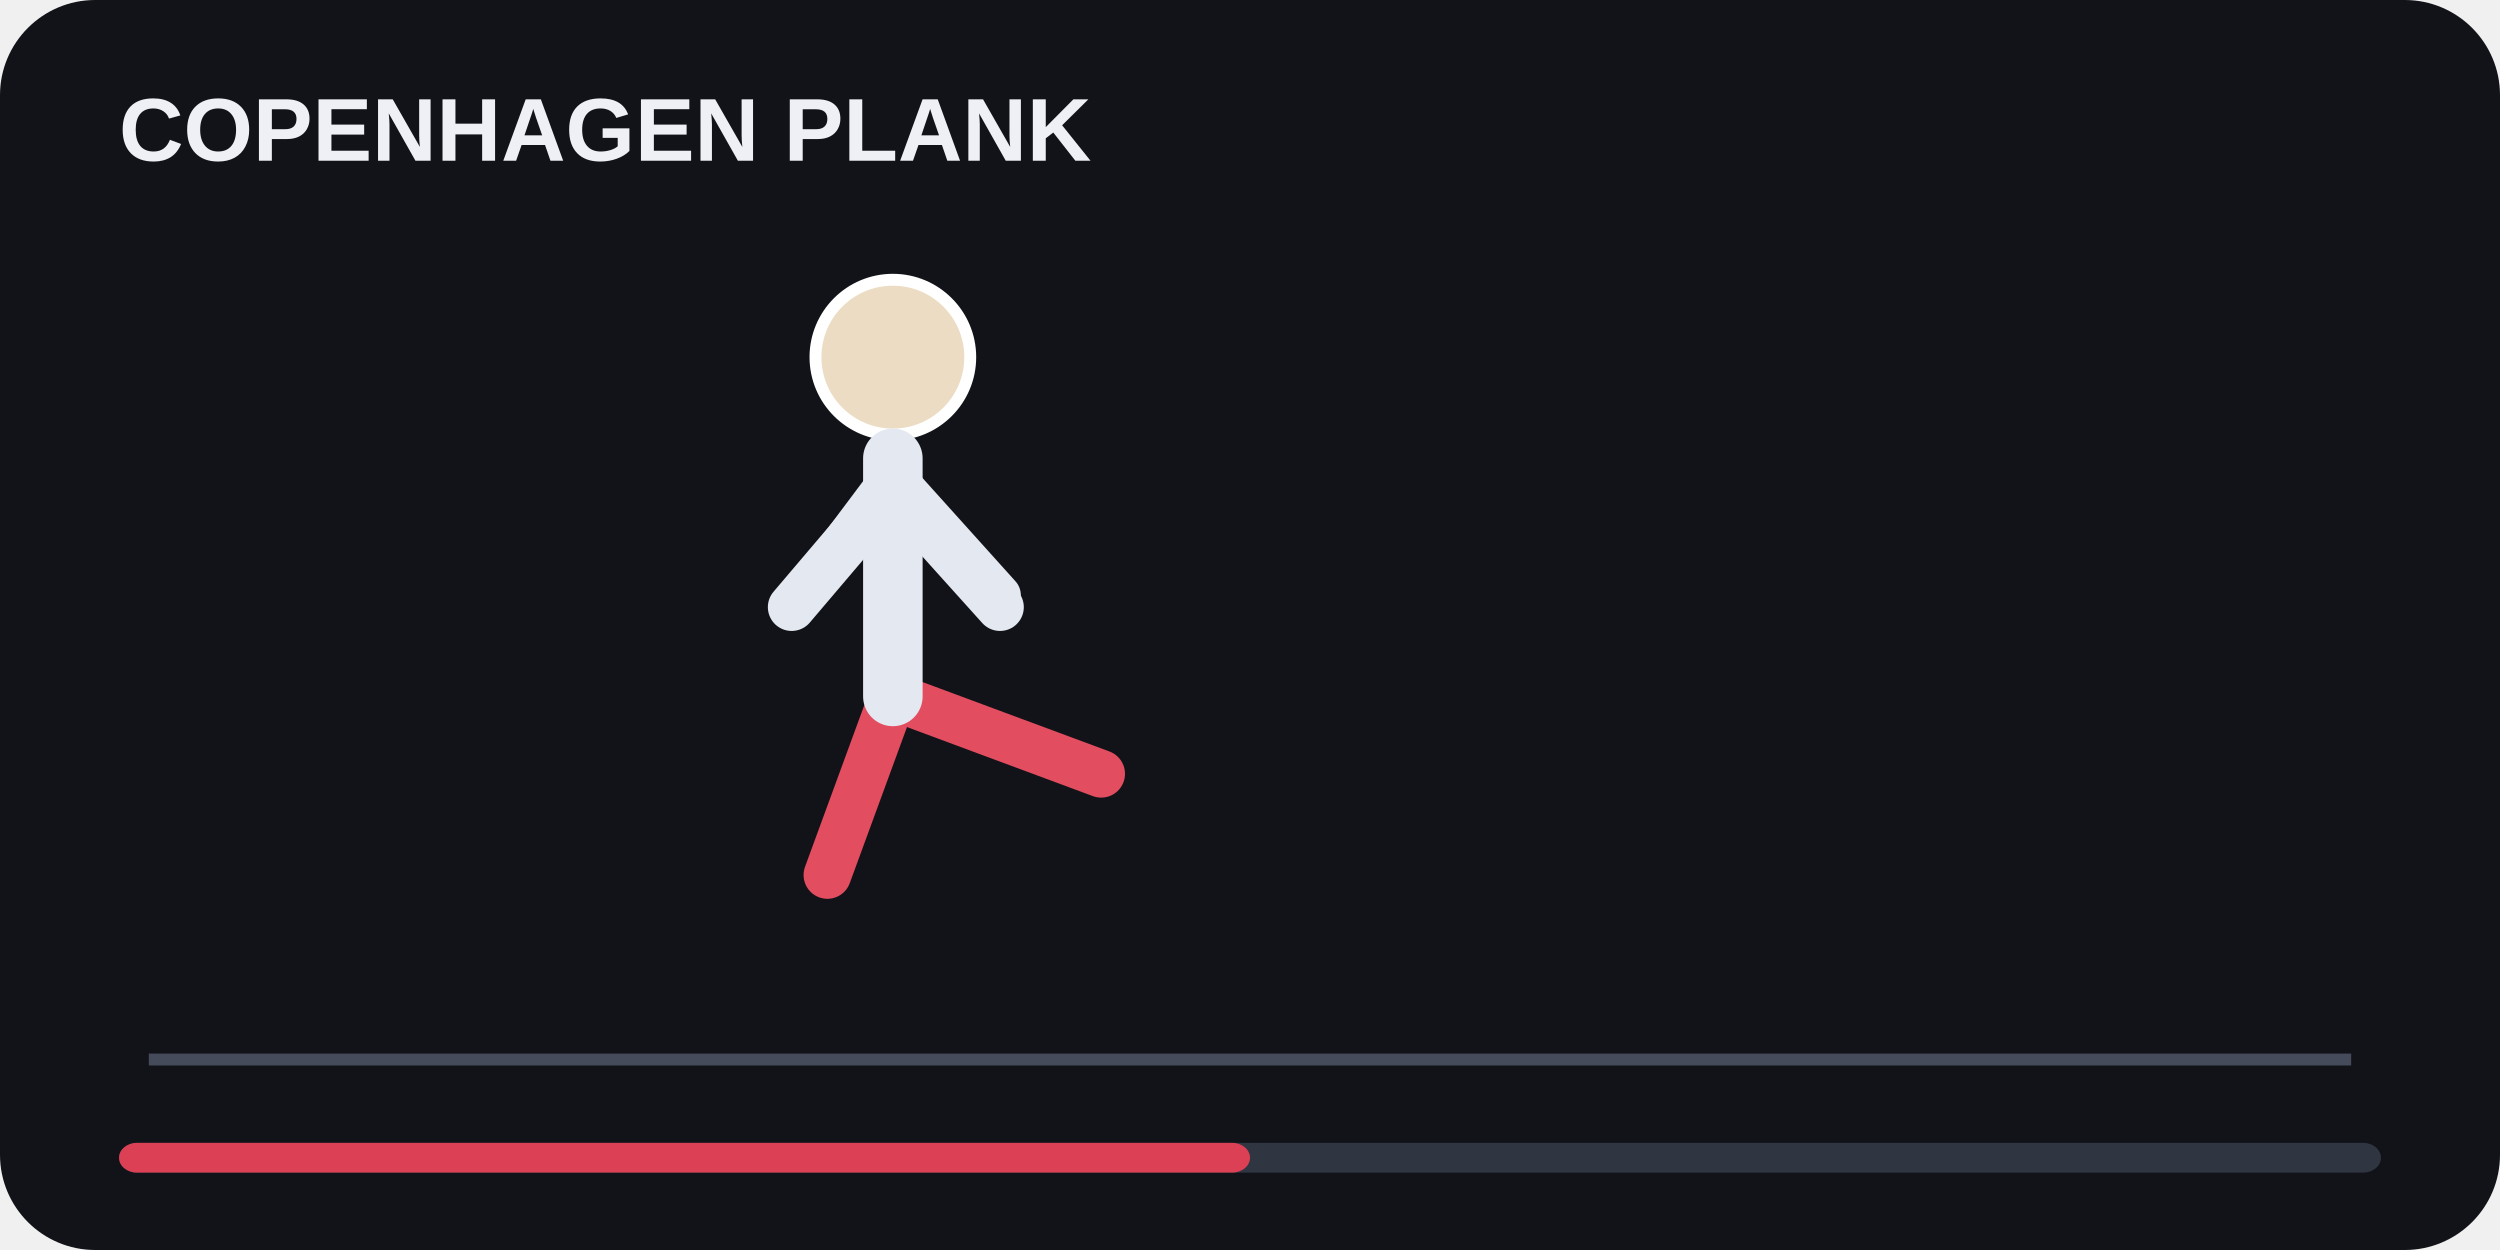
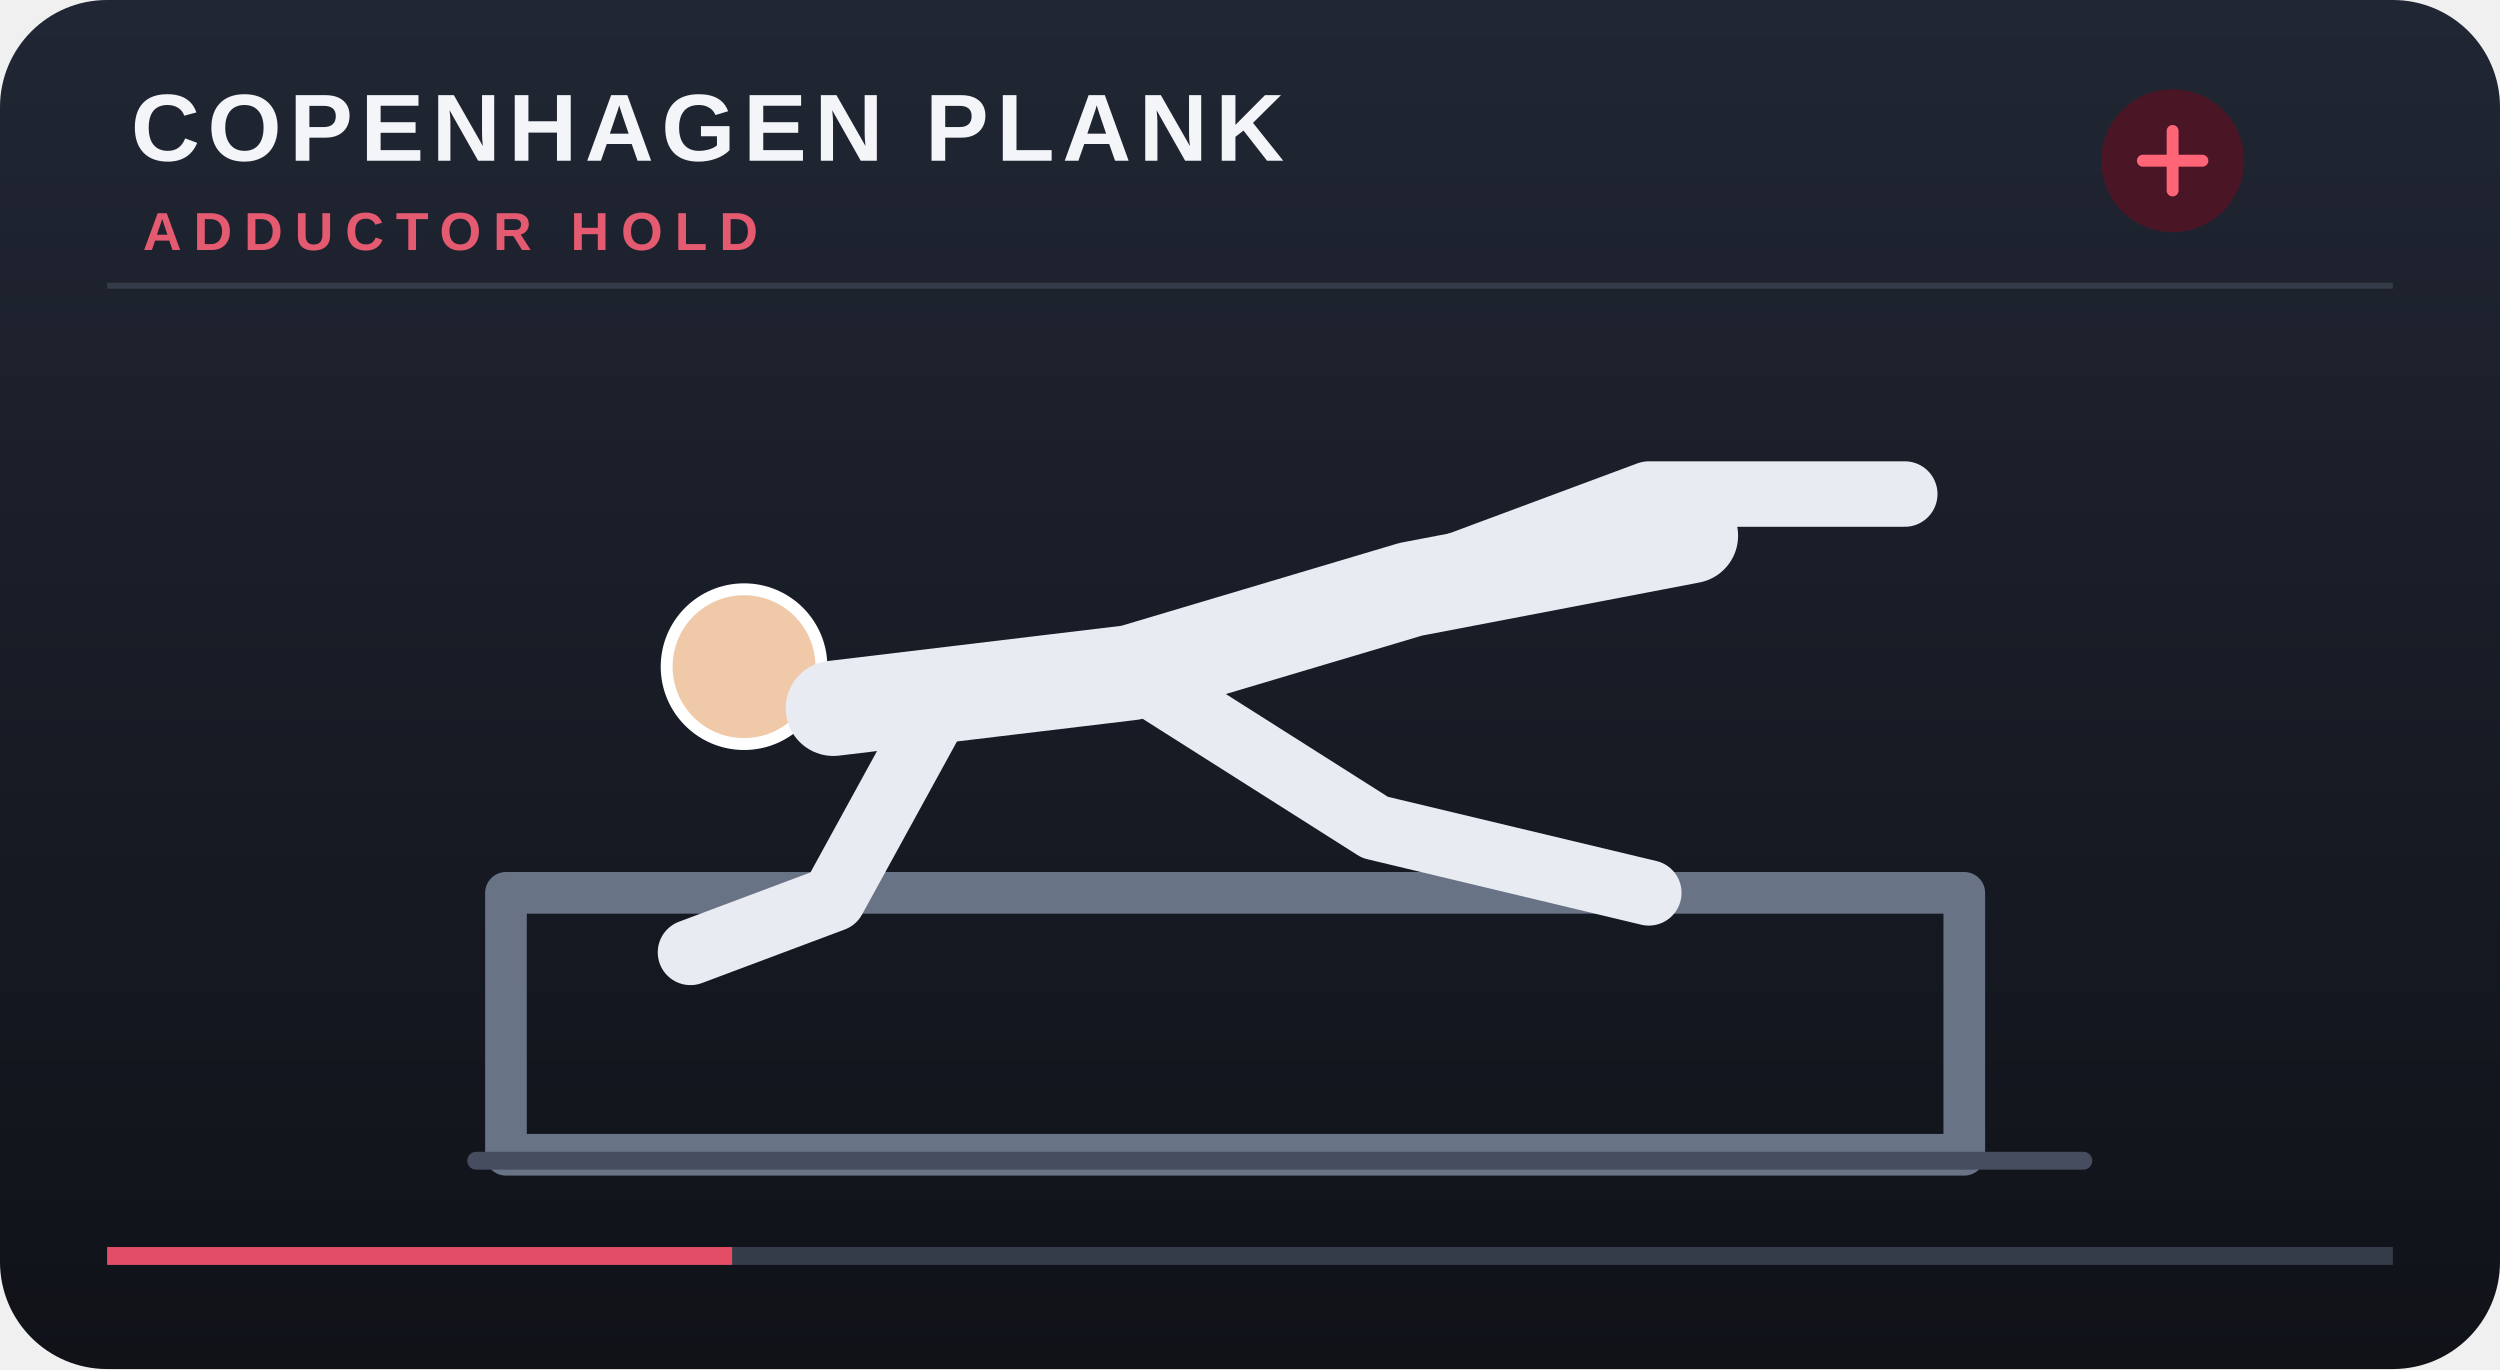
- <svg xmlns="http://www.w3.org/2000/svg" viewBox="0 0 420 210">
-   <rect width="420" height="210" rx="16" fill="#121318" />
-   <text x="20" y="27" fill="#eef0f5" font-family="Arial" font-size="15" font-weight="bold">COPENHAGEN PLANK</text>
-   <path d="M25 178 H395" stroke="#454b5b" stroke-width="2" />
-   <g transform="translate(115 22)">
-     <g stroke="#e4e8f0" stroke-width="8" stroke-linecap="round" stroke-linejoin="round" fill="none">
-       <path d="M35 55 L35 95" />
-       <path d="M35 60 L18 80 M35 60 L53 80" />
-       <path d="M18 80 L35 55 L53 80 M35 55 L75 65 M75 65 L105 65 M35 55 L15 65" stroke="none" />
-     </g>
-     <g stroke="#e4e8f0" stroke-width="7" stroke-linecap="round" fill="none">
-       <path d="M35 58 L20 78 M35 58 L53 78" />
-     </g>
-     <g stroke="#e34d60" stroke-width="8" stroke-linecap="round" fill="none">
-       <path d="M35 95 L24 125">
-         <animateTransform attributeName="transform" type="translate" values="0 0;0 0;0 0" dur="1s" repeatCount="indefinite" />
-       </path>
-       <path d="M35 95 L70 108">
-         <animateTransform attributeName="transform" type="rotate" values="0 35 95;18 35 95;0 35 95" dur="1.2s" repeatCount="indefinite" />
-       </path>
-     </g>
-     <circle cx="35" cy="38" r="13" fill="#ebdcc3" stroke="#fff" stroke-width="2" />
-     <path d="M35 55 L35 95" stroke="#e4e8f0" stroke-width="10" stroke-linecap="round">
-       <animateTransform attributeName="transform" type="translate" values="0 0;0 2;0 0" dur="1.2s" repeatCount="indefinite" />
-     </path>
+ <svg xmlns="http://www.w3.org/2000/svg" viewBox="0 0 420 230">
+   <defs>
+     <linearGradient id="bg" x2="0" y2="1">
+       <stop stop-color="#202633" />
+       <stop offset="1" stop-color="#101218" />
+     </linearGradient>
+     <linearGradient id="red">
+       <stop stop-color="#ff687b" />
+       <stop offset="1" stop-color="#b51f3b" />
+     </linearGradient>
+   </defs>
+   <style>.label{font:700 16px Arial;letter-spacing:1.3px;fill:#f4f5f8}.sub{font:600 9px Arial;letter-spacing:2px;fill:#e45a70}.floor{stroke:#454d5e;stroke-width:3;fill:none;stroke-linecap:round}.equipment{stroke:#697386;stroke-width:7;fill:none;stroke-linecap:round;stroke-linejoin:round}.body{fill:#e8ebf2;stroke:#fff;stroke-width:2;stroke-linejoin:round}.skin{fill:#f0c9a8;stroke:#fff;stroke-width:2}.limb{fill:none;stroke:#e8ebf2;stroke-width:11;stroke-linecap:round;stroke-linejoin:round}.bodyline{fill:none;stroke:#e8ebf2;stroke-width:16;stroke-linecap:round;stroke-linejoin:round}.athlete{transform-origin:210px 115px;animation:move 2.4s ease-in-out infinite}@keyframes move{0%,100%{translate:0 0}50%{translate:0 -3px}}.motion{fill:none;stroke:url(#red);stroke-width:4;stroke-linecap:round;stroke-dasharray:7 7;animation:flow 1.5s linear infinite}@keyframes flow{to{stroke-dashoffset:-28}}</style>
+   <rect width="420" height="230" rx="18" fill="url(#bg)" />
+   <path d="M18 48H402" stroke="#343b49" />
+   <text x="22" y="27" class="label">COPENHAGEN PLANK</text>
+   <text x="24" y="42" class="sub">ADDUCTOR HOLD</text>
+   <circle cx="365" cy="27" r="12" fill="#4a1524" />
+   <path d="M360 27h10m-5-5v10" stroke="#ff6577" stroke-width="2" stroke-linecap="round" />
+   <g class="athlete">
+     <path d="M85 150H330V194H85Z" class="equipment" />
+     <circle cx="125" cy="112" r="13" class="skin" />
+     <path d="M140 119L190 113L237 99L284 90" class="bodyline" />
+     <path d="M157 120L140 151L116 160M234 99L277 83L320 83M190 113L231 139L277 150" class="limb" />
  </g>
-   <rect x="20" y="192" width="380" height="5" rx="3" fill="#303542" />
-   <rect x="20" y="192" width="190" height="5" rx="3" fill="#dc4055">
-     <animate attributeName="width" values="5;380;5" dur="1.5s" repeatCount="indefinite" />
-   </rect>
+   <path d="M80 195H350" class="floor" />
+   <path d="M18 211H402" stroke="#343b49" stroke-width="3" />
+   <path d="M18 211H123" stroke="#e34d65" stroke-width="3" />
</svg>
